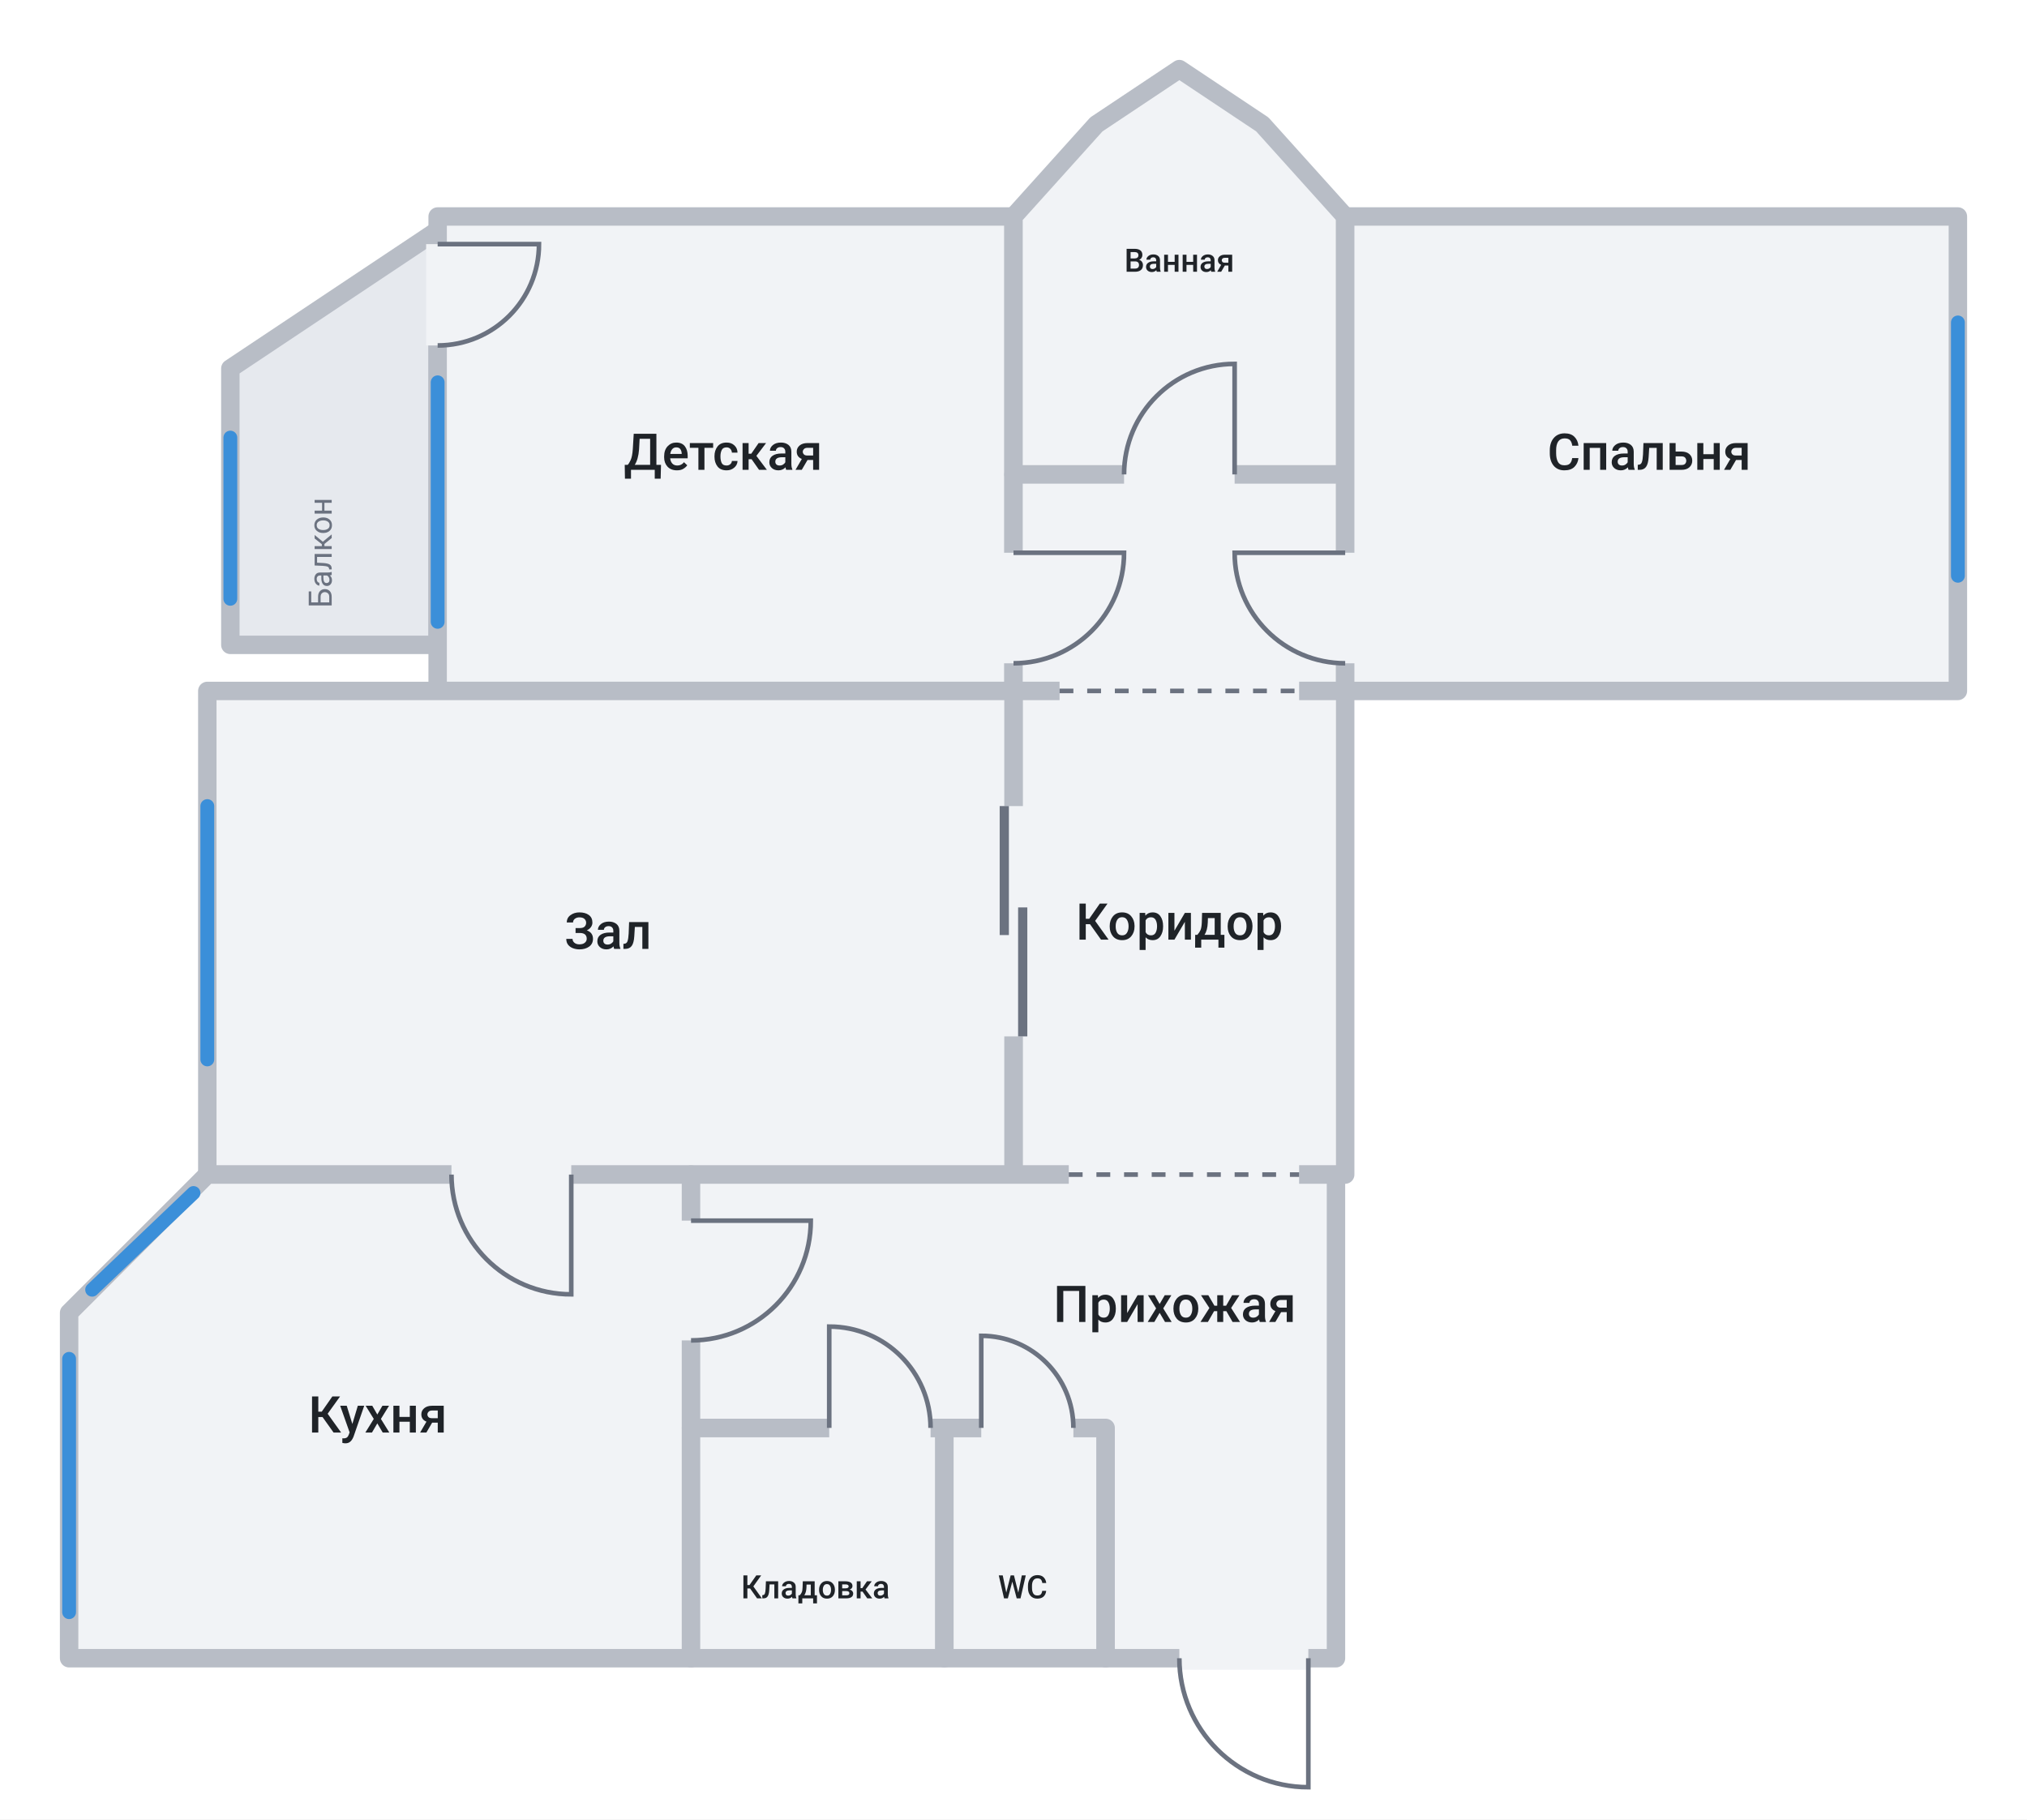
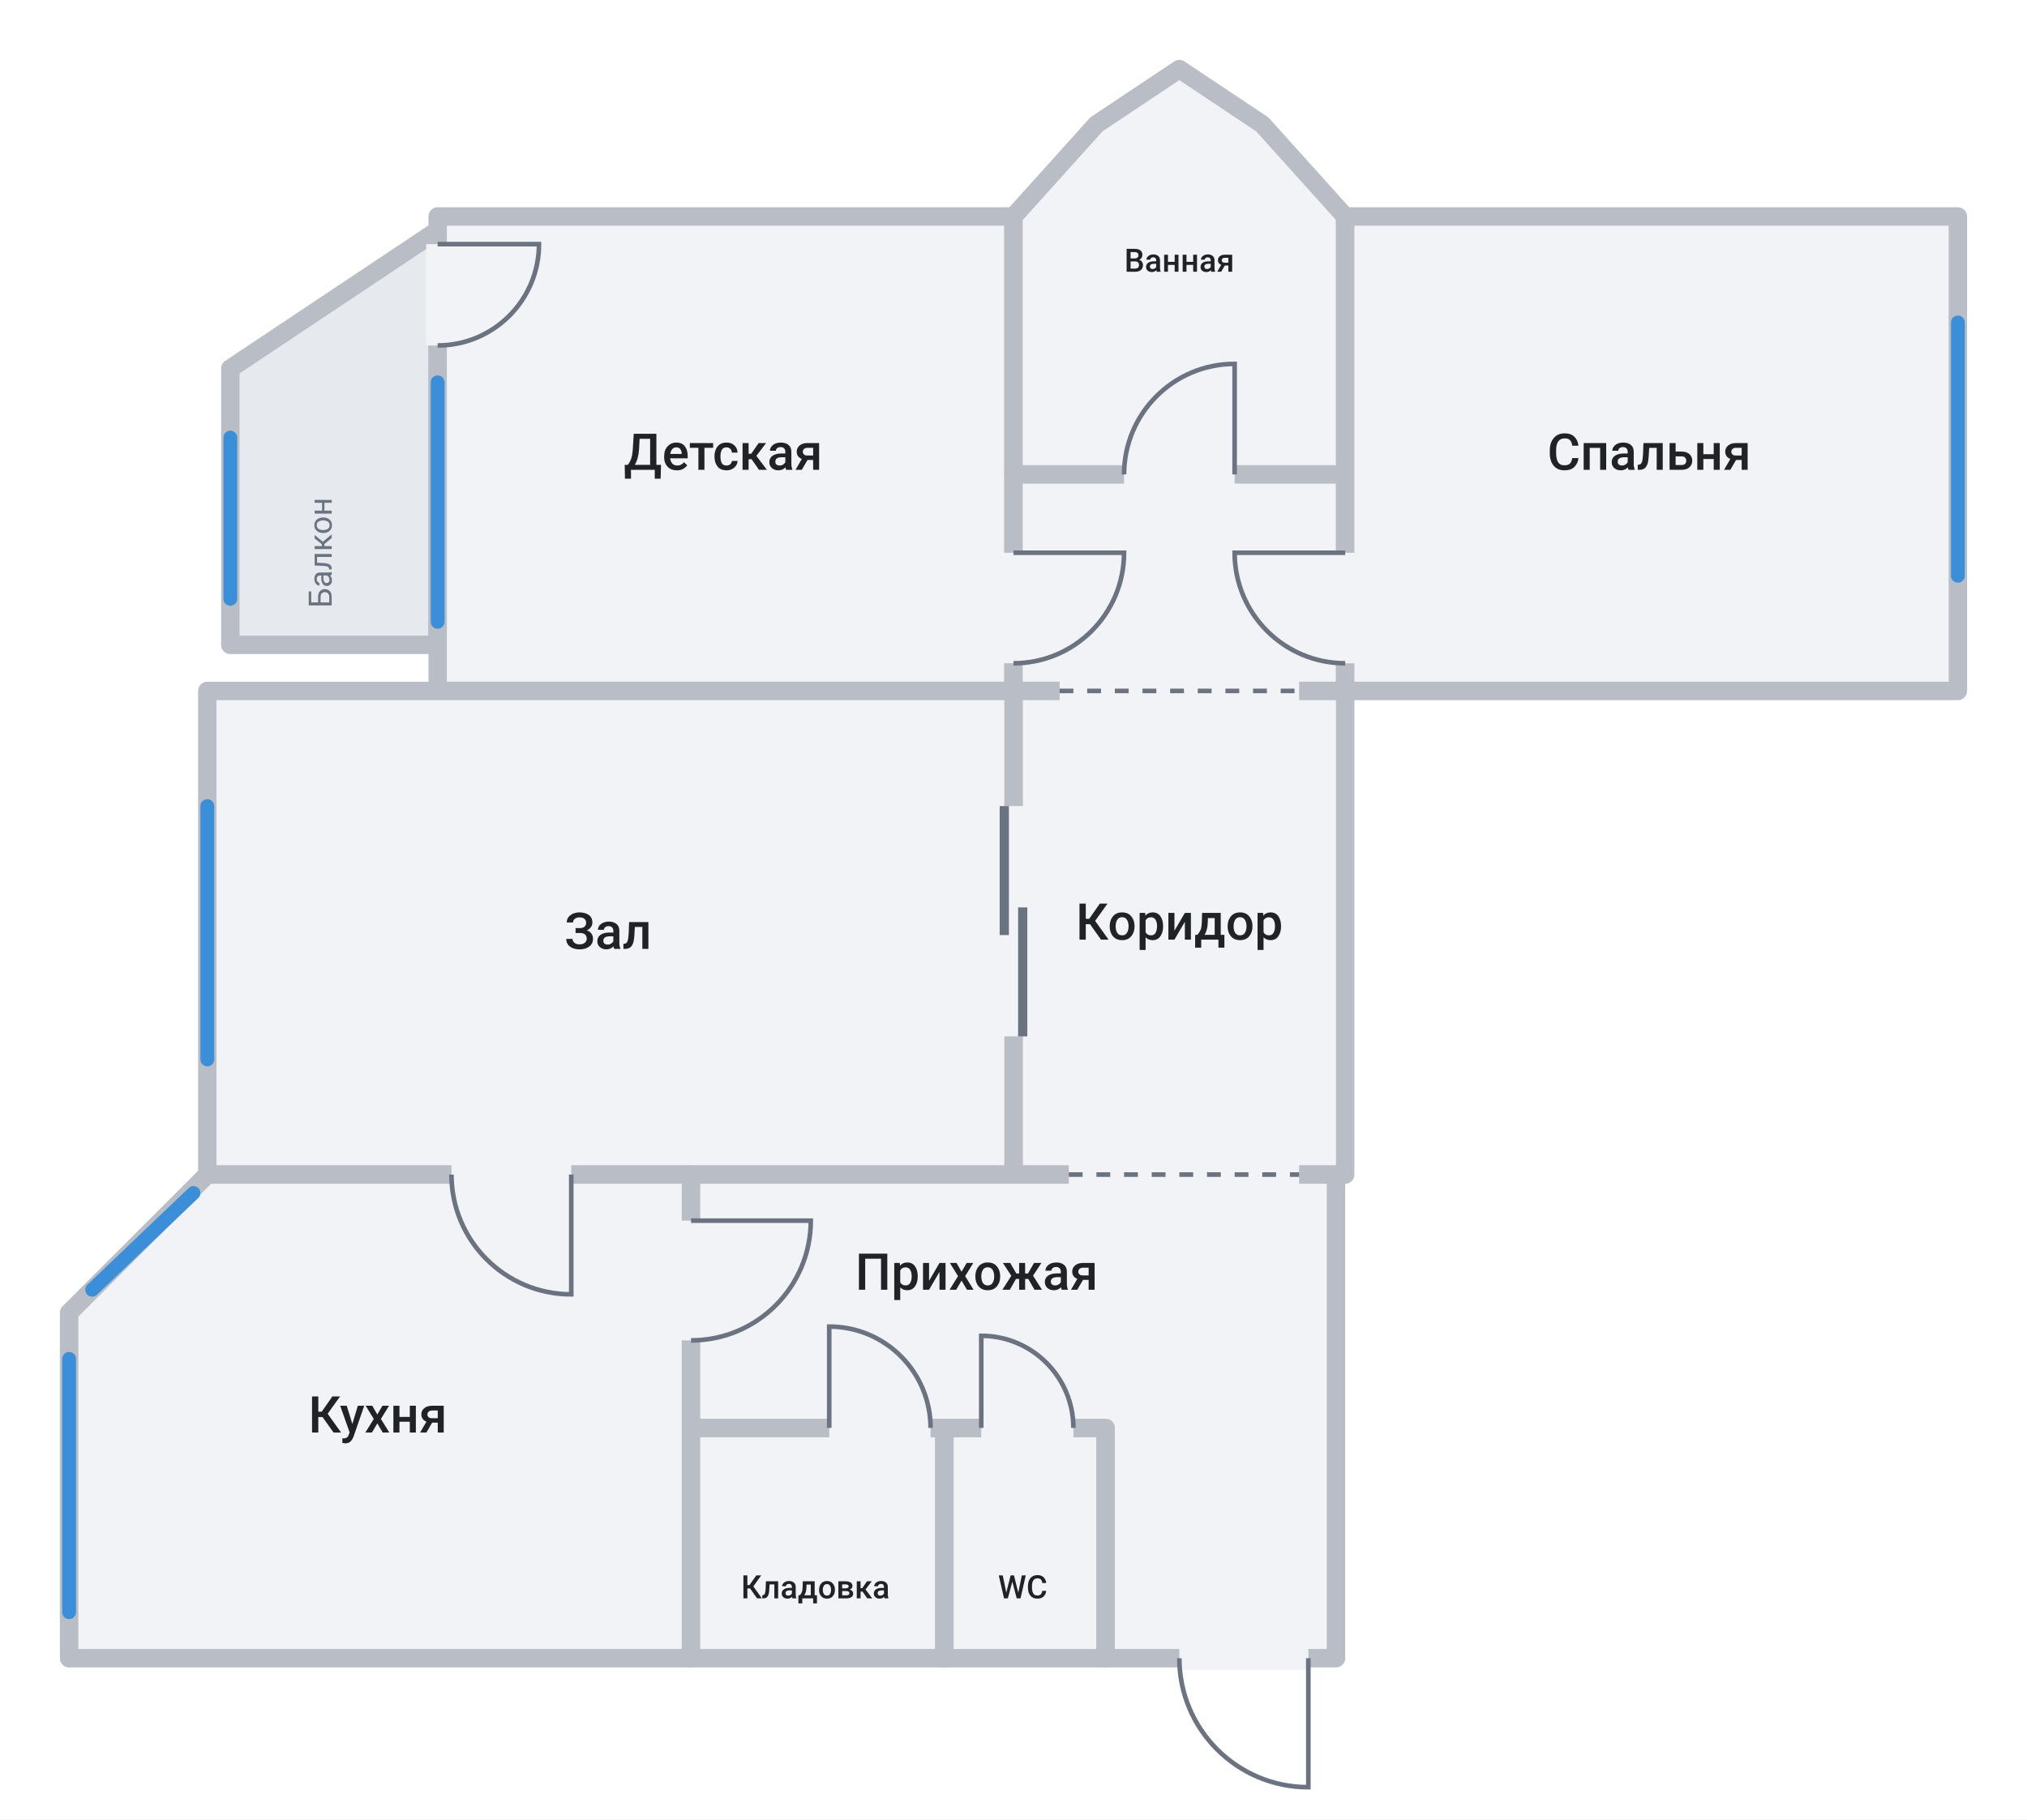
<svg xmlns="http://www.w3.org/2000/svg" viewBox="80 465 440 395" font-family="Roboto, Segoe UI, sans-serif">
  <rect x="80" y="465" width="440" height="395" fill="#ffffff" />
  <polygon id="balcony" points="130,545 175,515 175,605 130,605" fill="#e6e9ee" stroke="#b8bdc6" stroke-width="4" stroke-linejoin="round" />
  <polygon id="kids" points="175,512 300,512 300,615 175,615" fill="#f1f3f6" stroke="#b8bdc6" stroke-width="4" stroke-linejoin="round" />
  <polygon id="bath" points="300,512 318,492 336,480 354,492 372,512 372,568 300,568" fill="#f1f3f6" stroke="#b8bdc6" stroke-width="4" stroke-linejoin="round" />
  <polygon id="corridor2" points="300,568 372,568 372,615 300,615" fill="#f1f3f6" stroke="#b8bdc6" stroke-width="4" stroke-linejoin="round" />
  <polygon id="corridor" points="300,615 372,615 372,720 300,720" fill="#f1f3f6" stroke="#b8bdc6" stroke-width="4" stroke-linejoin="round" />
  <polygon id="bedroom" points="372,512 505,512 505,615 372,615" fill="#f1f3f6" stroke="#b8bdc6" stroke-width="4" stroke-linejoin="round" />
  <polygon id="hall" points="125,615 300,615 300,720 125,720" fill="#f1f3f6" stroke="#b8bdc6" stroke-width="4" stroke-linejoin="round" />
  <polygon id="kitchen" points="125,720 230,720 230,825 95,825 95,750" fill="#f1f3f6" stroke="#b8bdc6" stroke-width="4" stroke-linejoin="round" />
  <polygon id="storage" points="230,775 285,775 285,825 230,825" fill="#f1f3f6" stroke="#b8bdc6" stroke-width="4" stroke-linejoin="round" />
  <polygon id="wc" points="285,775 320,775 320,825 285,825" fill="#f1f3f6" stroke="#b8bdc6" stroke-width="4" stroke-linejoin="round" />
  <polygon id="entry" points="230,720 370,720 370,825 320,825 320,775 230,775" fill="#f1f3f6" stroke="#b8bdc6" stroke-width="4" stroke-linejoin="round" />
  <line x1="130" y1="560" x2="130" y2="595" stroke="#3b8fd9" stroke-width="3" stroke-linecap="round" />
  <line x1="175" y1="548" x2="175" y2="600" stroke="#3b8fd9" stroke-width="3" stroke-linecap="round" />
  <line x1="505" y1="535" x2="505" y2="590" stroke="#3b8fd9" stroke-width="3" stroke-linecap="round" />
  <line x1="125" y1="640" x2="125" y2="695" stroke="#3b8fd9" stroke-width="3" stroke-linecap="round" />
  <line x1="95" y1="760" x2="95" y2="815" stroke="#3b8fd9" stroke-width="3" stroke-linecap="round" />
  <line x1="100" y1="745" x2="122" y2="724" stroke="#3b8fd9" stroke-width="3" stroke-linecap="round" />
  <line x1="300" y1="585" x2="300" y2="609" stroke="#f1f3f6" stroke-width="5" />
  <path d="M300 585 L324 585 A24 24 0 0 1 300 609" fill="none" stroke="#6b7280" stroke-width="1" />
  <line x1="372" y1="585" x2="372" y2="609" stroke="#f1f3f6" stroke-width="5" />
  <path d="M372 585 L348 585 A24 24 0 0 0 372 609" fill="none" stroke="#6b7280" stroke-width="1" />
  <line x1="324" y1="568" x2="348" y2="568" stroke="#f1f3f6" stroke-width="5" />
  <path d="M348 568 L348 544 A24 24 0 0 0 324 568" fill="none" stroke="#6b7280" stroke-width="1" />
  <line x1="300" y1="640" x2="300" y2="690" stroke="#f1f3f6" stroke-width="5" />
  <line x1="298" y1="640" x2="298" y2="668.0" stroke="#6b7280" stroke-width="2" />
  <line x1="302" y1="662.0" x2="302" y2="690" stroke="#6b7280" stroke-width="2" />
  <line x1="230" y1="730" x2="230" y2="756" stroke="#f1f3f6" stroke-width="5" />
  <path d="M230 730 L256 730 A26 26 0 0 1 230 756" fill="none" stroke="#6b7280" stroke-width="1" />
  <line x1="260" y1="775" x2="282" y2="775" stroke="#f1f3f6" stroke-width="5" />
  <path d="M260 775 L260 753 A22 22 0 0 1 282 775" fill="none" stroke="#6b7280" stroke-width="1" />
  <line x1="293" y1="775" x2="313" y2="775" stroke="#f1f3f6" stroke-width="5" />
  <path d="M293 775 L293 755 A20 20 0 0 1 313 775" fill="none" stroke="#6b7280" stroke-width="1" />
  <line x1="336" y1="825" x2="364" y2="825" stroke="#f1f3f6" stroke-width="5" />
  <path d="M364 825 L364 853 A28 28 0 0 1 336 825" fill="none" stroke="#6b7280" stroke-width="1" />
  <line x1="175" y1="518" x2="175" y2="540" stroke="#f1f3f6" stroke-width="5" />
  <path d="M175 518 L197 518 A22 22 0 0 1 175 540" fill="none" stroke="#6b7280" stroke-width="1" />
  <line x1="310" y1="615" x2="362" y2="615" stroke="#f1f3f6" stroke-width="5" />
  <line x1="310" y1="615" x2="362" y2="615" stroke="#6b7280" stroke-width="1" stroke-dasharray="3 3" />
  <line x1="312" y1="720" x2="362" y2="720" stroke="#f1f3f6" stroke-width="5" />
  <line x1="312" y1="720" x2="362" y2="720" stroke="#6b7280" stroke-width="1" stroke-dasharray="3 3" />
  <line x1="178" y1="720" x2="204" y2="720" stroke="#f1f3f6" stroke-width="5" />
  <path d="M204 720 L204 746 A26 26 0 0 1 178 720" fill="none" stroke="#6b7280" stroke-width="1" />
  <text x="152" y="585" font-size="7" fill="#6b7280" text-anchor="middle" transform="rotate(-90 152 585)">Балкон</text>
  <text x="237" y="567" font-size="11" font-weight="500" fill="#1f2328" text-anchor="middle">Детская</text>
  <text x="336" y="524" font-size="7" font-weight="500" fill="#1f2328" text-anchor="middle">Ванная</text>
  <text x="336" y="669" font-size="11" font-weight="500" fill="#1f2328" text-anchor="middle">Коридор</text>
  <text x="438" y="567" font-size="11" font-weight="500" fill="#1f2328" text-anchor="middle">Спальня</text>
  <text x="212" y="671" font-size="11" font-weight="500" fill="#1f2328" text-anchor="middle">Зал</text>
  <text x="162" y="776" font-size="11" font-weight="500" fill="#1f2328" text-anchor="middle">Кухня</text>
  <text x="257" y="812" font-size="7" font-weight="500" fill="#1f2328" text-anchor="middle">Кладовка</text>
  <text x="302" y="812" font-size="7" font-weight="500" fill="#1f2328" text-anchor="middle">WC</text>
-   <text x="335" y="752" font-size="11" font-weight="500" fill="#1f2328" text-anchor="middle">Прихожая</text>
+   <text x="292" y="745" font-size="11" font-weight="500" fill="#1f2328" text-anchor="middle">Прихожая</text>
</svg>
